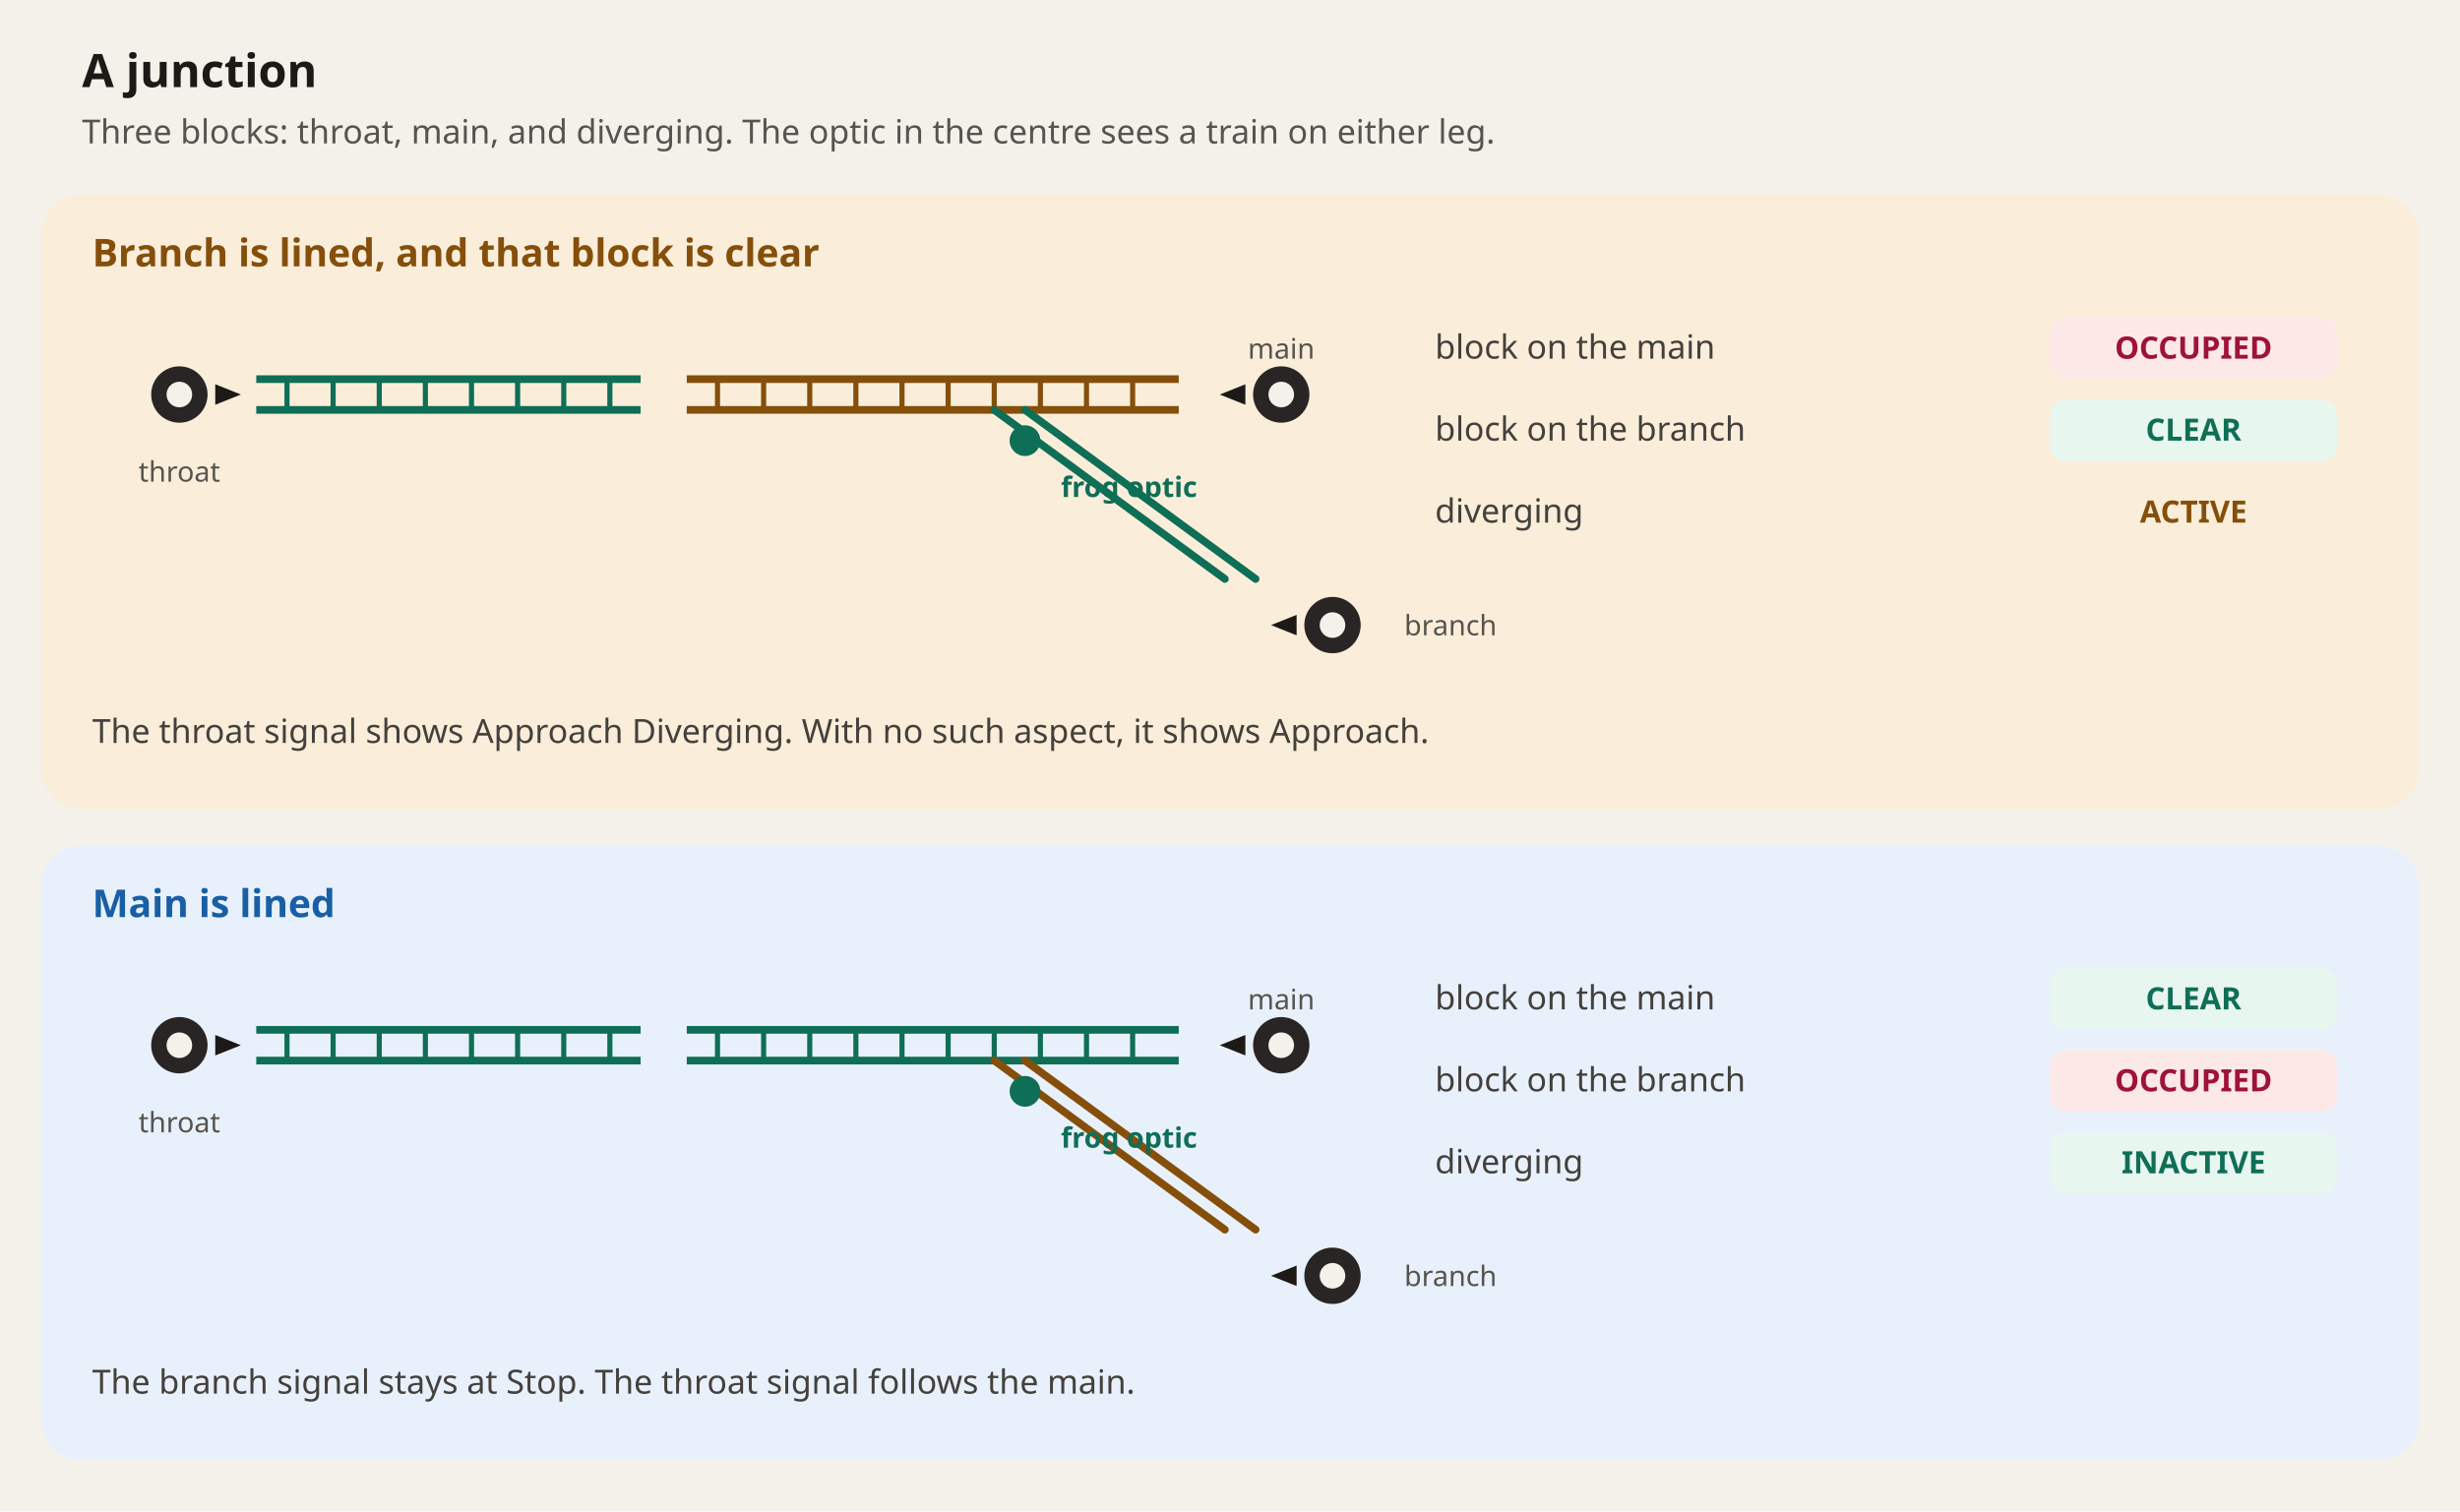
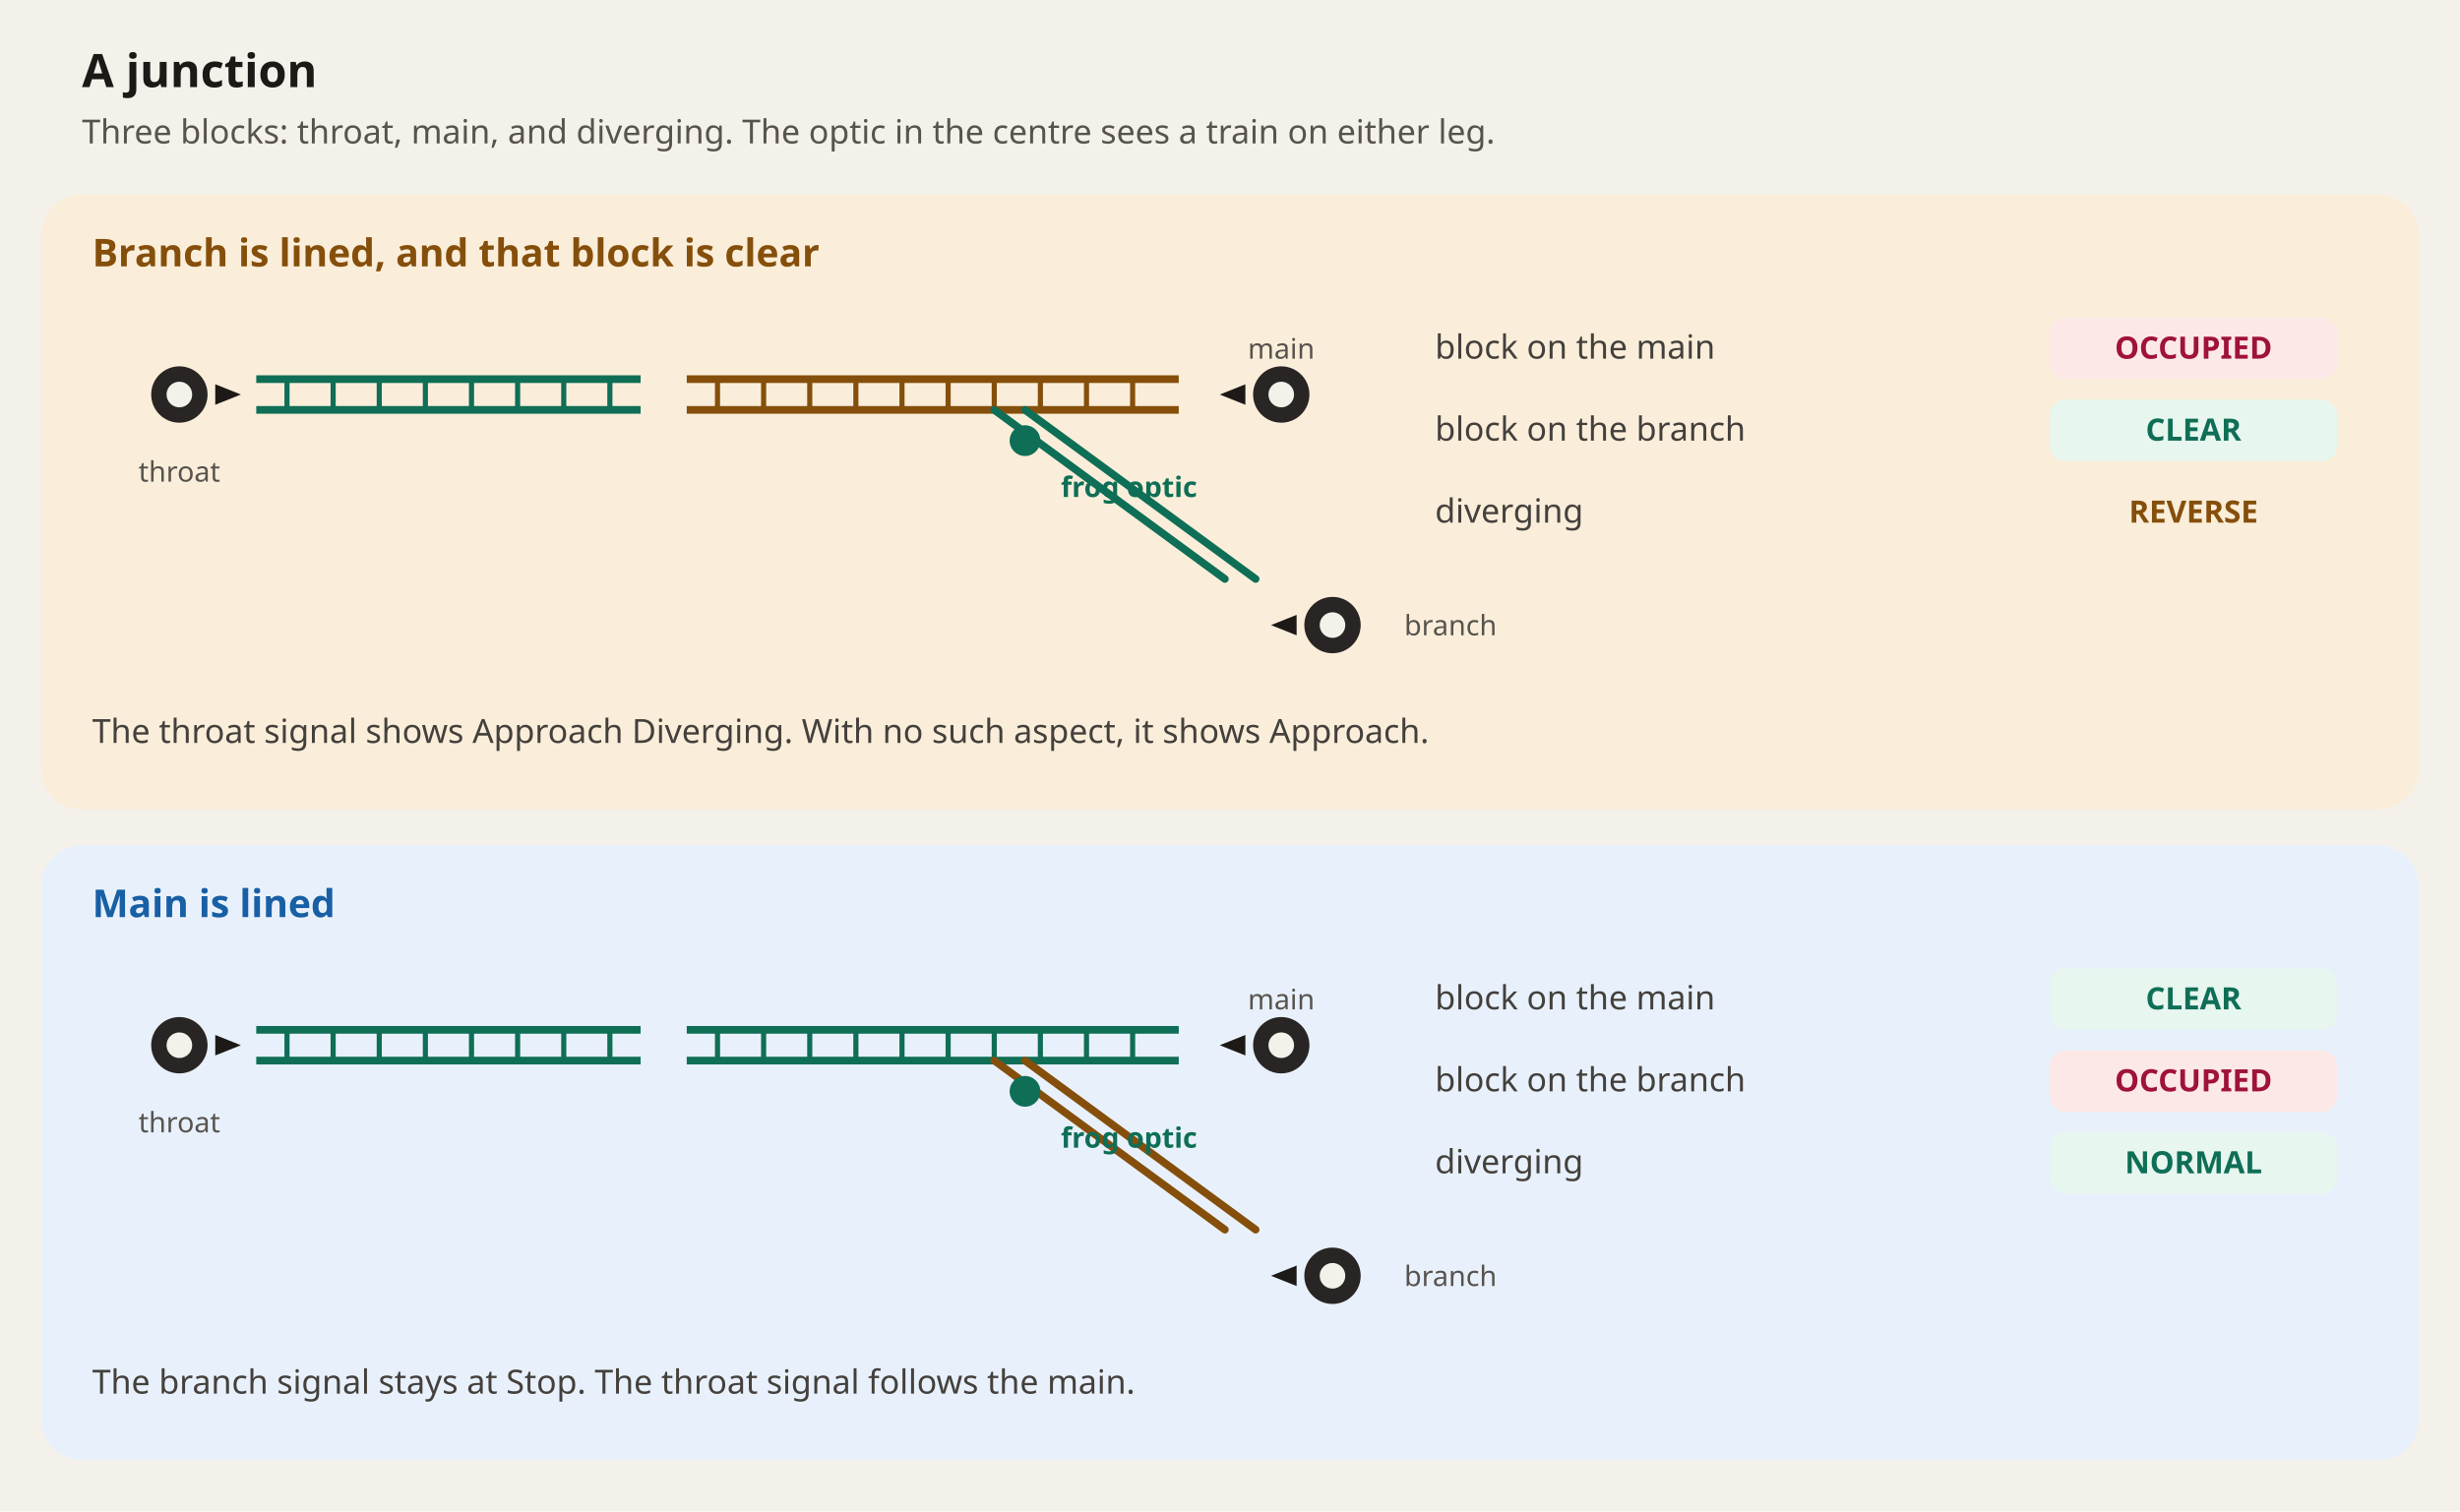
<svg xmlns="http://www.w3.org/2000/svg" width="960" height="590" viewBox="0 0 960 590" role="img" aria-labelledby="title desc">
  <rect width="960" height="590" fill="#f4f1ea" />
  <g font-family="ui-sans-serif, system-ui, sans-serif" fill="#1c1917">
    <text x="32" y="34" font-size="18" font-weight="600">A junction</text>
    <text x="32" y="56" fill="#57534e" font-size="13">Three blocks: throat, main, and diverging. The optic in the centre sees a train on either leg.</text>
    <rect x="16" y="76" width="928" height="240" rx="16" fill="#faeeda" />
    <text x="36" y="104" fill="#854f0b" font-size="15" font-weight="600">Branch is lined, and that block is clear</text>
    <g transform="translate(70 154) scale(1 1)">
      <circle cx="0" cy="0" r="11" fill="#292524" />
      <circle cx="0" cy="0" r="5" fill="#f4f1ea" />
      <polygon points="14,-4 24,0 14,4" fill="#1c1917" />
    </g>
    <text x="70" y="188" text-anchor="middle" fill="#57534e" font-size="11">throat</text>
    <g stroke="#0f6e56" stroke-width="3" stroke-linecap="butt">
      <line x1="100" y1="148" x2="250" y2="148" />
      <line x1="100" y1="160" x2="250" y2="160" />
    </g>
    <g stroke="#0f6e56" stroke-width="2">
      <line x1="112" y1="148" x2="112" y2="160" />
      <line x1="130" y1="148" x2="130" y2="160" />
      <line x1="148" y1="148" x2="148" y2="160" />
      <line x1="166" y1="148" x2="166" y2="160" />
      <line x1="184" y1="148" x2="184" y2="160" />
      <line x1="202" y1="148" x2="202" y2="160" />
      <line x1="220" y1="148" x2="220" y2="160" />
      <line x1="238" y1="148" x2="238" y2="160" />
    </g>
    <g stroke="#854f0b" stroke-width="3" stroke-linecap="butt">
      <line x1="268" y1="148" x2="460" y2="148" />
      <line x1="268" y1="160" x2="460" y2="160" />
    </g>
    <g stroke="#854f0b" stroke-width="2">
      <line x1="280" y1="148" x2="280" y2="160" />
      <line x1="298" y1="148" x2="298" y2="160" />
      <line x1="316" y1="148" x2="316" y2="160" />
      <line x1="334" y1="148" x2="334" y2="160" />
      <line x1="352" y1="148" x2="352" y2="160" />
      <line x1="370" y1="148" x2="370" y2="160" />
      <line x1="388" y1="148" x2="388" y2="160" />
      <line x1="406" y1="148" x2="406" y2="160" />
      <line x1="424" y1="148" x2="424" y2="160" />
      <line x1="442" y1="148" x2="442" y2="160" />
    </g>
    <path d="M400 160 L490 226" fill="none" stroke="#0f6e56" stroke-width="3" stroke-linecap="round" />
    <path d="M388 160 L478 226" fill="none" stroke="#0f6e56" stroke-width="3" stroke-linecap="round" />
    <circle cx="400" cy="172" r="6" fill="#0f6e56" />
    <text x="414" y="194" fill="#0f6e56" font-size="11" font-weight="600">frog optic</text>
    <g transform="translate(500 154) scale(-1 1)">
      <circle cx="0" cy="0" r="11" fill="#292524" />
      <circle cx="0" cy="0" r="5" fill="#f4f1ea" />
      <polygon points="14,-4 24,0 14,4" fill="#1c1917" />
    </g>
    <text x="500" y="140" text-anchor="middle" fill="#57534e" font-size="11">main</text>
    <g transform="translate(520 244) scale(-1 1)">
      <circle cx="0" cy="0" r="11" fill="#292524" />
      <circle cx="0" cy="0" r="5" fill="#f4f1ea" />
      <polygon points="14,-4 24,0 14,4" fill="#1c1917" />
    </g>
    <text x="548" y="248" fill="#57534e" font-size="11">branch</text>
    <text x="560" y="140" fill="#44403c" font-size="13">block on the main</text>
    <rect x="800" y="124" width="112" height="24" rx="6" fill="#fde8e8" />
    <text x="856" y="140" text-anchor="middle" fill="#9f1239" font-size="12" font-weight="600">OCCUPIED</text>
    <text x="560" y="172" fill="#44403c" font-size="13">block on the branch</text>
    <rect x="800" y="156" width="112" height="24" rx="6" fill="#e7f6ef" />
    <text x="856" y="172" text-anchor="middle" fill="#0f6e56" font-size="12" font-weight="600">CLEAR</text>
    <text x="560" y="204" fill="#44403c" font-size="13">diverging</text>
    <rect x="800" y="188" width="112" height="24" rx="6" fill="#faeeda" />
-     <text x="856" y="204" text-anchor="middle" fill="#854f0b" font-size="12" font-weight="600">ACTIVE</text>
+     <text x="856" y="204" text-anchor="middle" fill="#854f0b" font-size="12" font-weight="600">REVERSE</text>
    <text x="36" y="290" fill="#44403c" font-size="13">The throat signal shows Approach Diverging. With no such aspect, it shows Approach.</text>
    <rect x="16" y="330" width="928" height="240" rx="16" fill="#e8f1fb" />
    <text x="36" y="358" fill="#185fa5" font-size="15" font-weight="600">Main is lined</text>
    <g transform="translate(70 408) scale(1 1)">
      <circle cx="0" cy="0" r="11" fill="#292524" />
      <circle cx="0" cy="0" r="5" fill="#f4f1ea" />
      <polygon points="14,-4 24,0 14,4" fill="#1c1917" />
    </g>
    <text x="70" y="442" text-anchor="middle" fill="#57534e" font-size="11">throat</text>
    <g stroke="#0f6e56" stroke-width="3" stroke-linecap="butt">
      <line x1="100" y1="402" x2="250" y2="402" />
      <line x1="100" y1="414" x2="250" y2="414" />
    </g>
    <g stroke="#0f6e56" stroke-width="2">
      <line x1="112" y1="402" x2="112" y2="414" />
      <line x1="130" y1="402" x2="130" y2="414" />
      <line x1="148" y1="402" x2="148" y2="414" />
      <line x1="166" y1="402" x2="166" y2="414" />
      <line x1="184" y1="402" x2="184" y2="414" />
      <line x1="202" y1="402" x2="202" y2="414" />
      <line x1="220" y1="402" x2="220" y2="414" />
      <line x1="238" y1="402" x2="238" y2="414" />
    </g>
    <g stroke="#0f6e56" stroke-width="3" stroke-linecap="butt">
      <line x1="268" y1="402" x2="460" y2="402" />
      <line x1="268" y1="414" x2="460" y2="414" />
    </g>
    <g stroke="#0f6e56" stroke-width="2">
      <line x1="280" y1="402" x2="280" y2="414" />
      <line x1="298" y1="402" x2="298" y2="414" />
      <line x1="316" y1="402" x2="316" y2="414" />
      <line x1="334" y1="402" x2="334" y2="414" />
      <line x1="352" y1="402" x2="352" y2="414" />
      <line x1="370" y1="402" x2="370" y2="414" />
      <line x1="388" y1="402" x2="388" y2="414" />
      <line x1="406" y1="402" x2="406" y2="414" />
      <line x1="424" y1="402" x2="424" y2="414" />
      <line x1="442" y1="402" x2="442" y2="414" />
    </g>
    <path d="M400 414 L490 480" fill="none" stroke="#854f0b" stroke-width="3" stroke-linecap="round" />
    <path d="M388 414 L478 480" fill="none" stroke="#854f0b" stroke-width="3" stroke-linecap="round" />
    <circle cx="400" cy="426" r="6" fill="#0f6e56" />
    <text x="414" y="448" fill="#0f6e56" font-size="11" font-weight="600">frog optic</text>
    <g transform="translate(500 408) scale(-1 1)">
      <circle cx="0" cy="0" r="11" fill="#292524" />
      <circle cx="0" cy="0" r="5" fill="#f4f1ea" />
      <polygon points="14,-4 24,0 14,4" fill="#1c1917" />
    </g>
    <text x="500" y="394" text-anchor="middle" fill="#57534e" font-size="11">main</text>
    <g transform="translate(520 498) scale(-1 1)">
      <circle cx="0" cy="0" r="11" fill="#292524" />
      <circle cx="0" cy="0" r="5" fill="#f4f1ea" />
      <polygon points="14,-4 24,0 14,4" fill="#1c1917" />
    </g>
    <text x="548" y="502" fill="#57534e" font-size="11">branch</text>
    <text x="560" y="394" fill="#44403c" font-size="13">block on the main</text>
    <rect x="800" y="378" width="112" height="24" rx="6" fill="#e7f6ef" />
    <text x="856" y="394" text-anchor="middle" fill="#0f6e56" font-size="12" font-weight="600">CLEAR</text>
    <text x="560" y="426" fill="#44403c" font-size="13">block on the branch</text>
    <rect x="800" y="410" width="112" height="24" rx="6" fill="#fde8e8" />
    <text x="856" y="426" text-anchor="middle" fill="#9f1239" font-size="12" font-weight="600">OCCUPIED</text>
    <text x="560" y="458" fill="#44403c" font-size="13">diverging</text>
    <rect x="800" y="442" width="112" height="24" rx="6" fill="#e7f6ef" />
-     <text x="856" y="458" text-anchor="middle" fill="#0f6e56" font-size="12" font-weight="600">INACTIVE</text>
+     <text x="856" y="458" text-anchor="middle" fill="#0f6e56" font-size="12" font-weight="600">NORMAL</text>
    <text x="36" y="544" fill="#44403c" font-size="13">The branch signal stays at Stop. The throat signal follows the main.</text>
  </g>
</svg>
